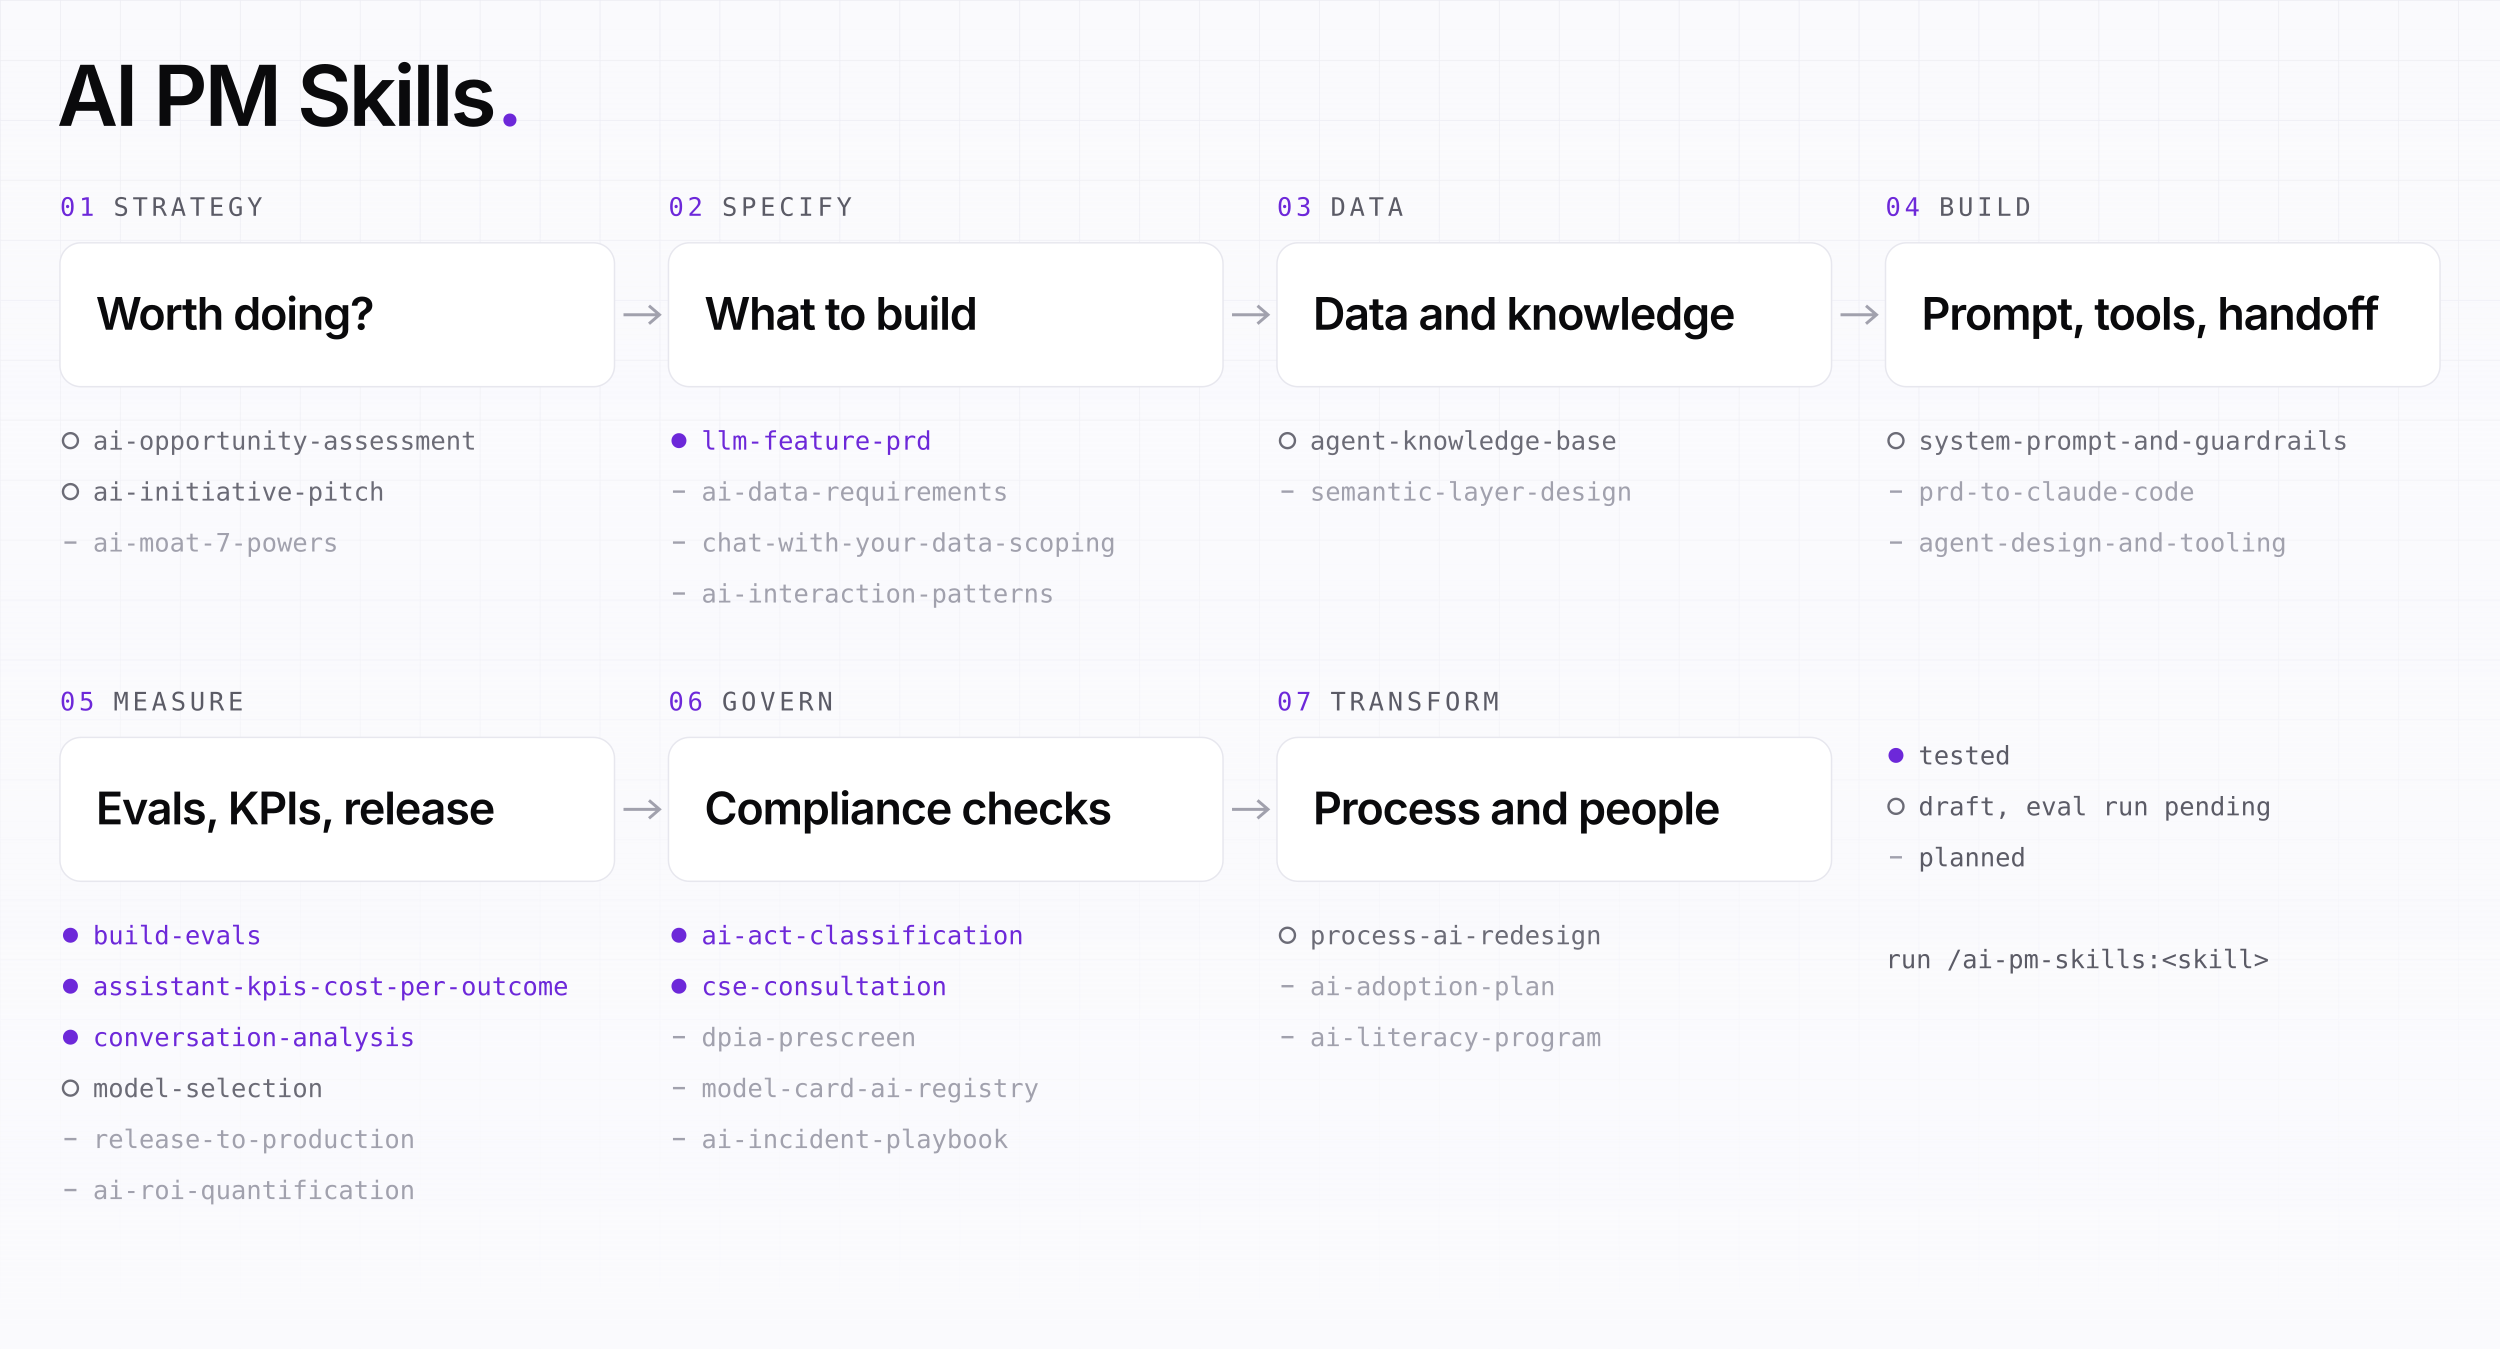
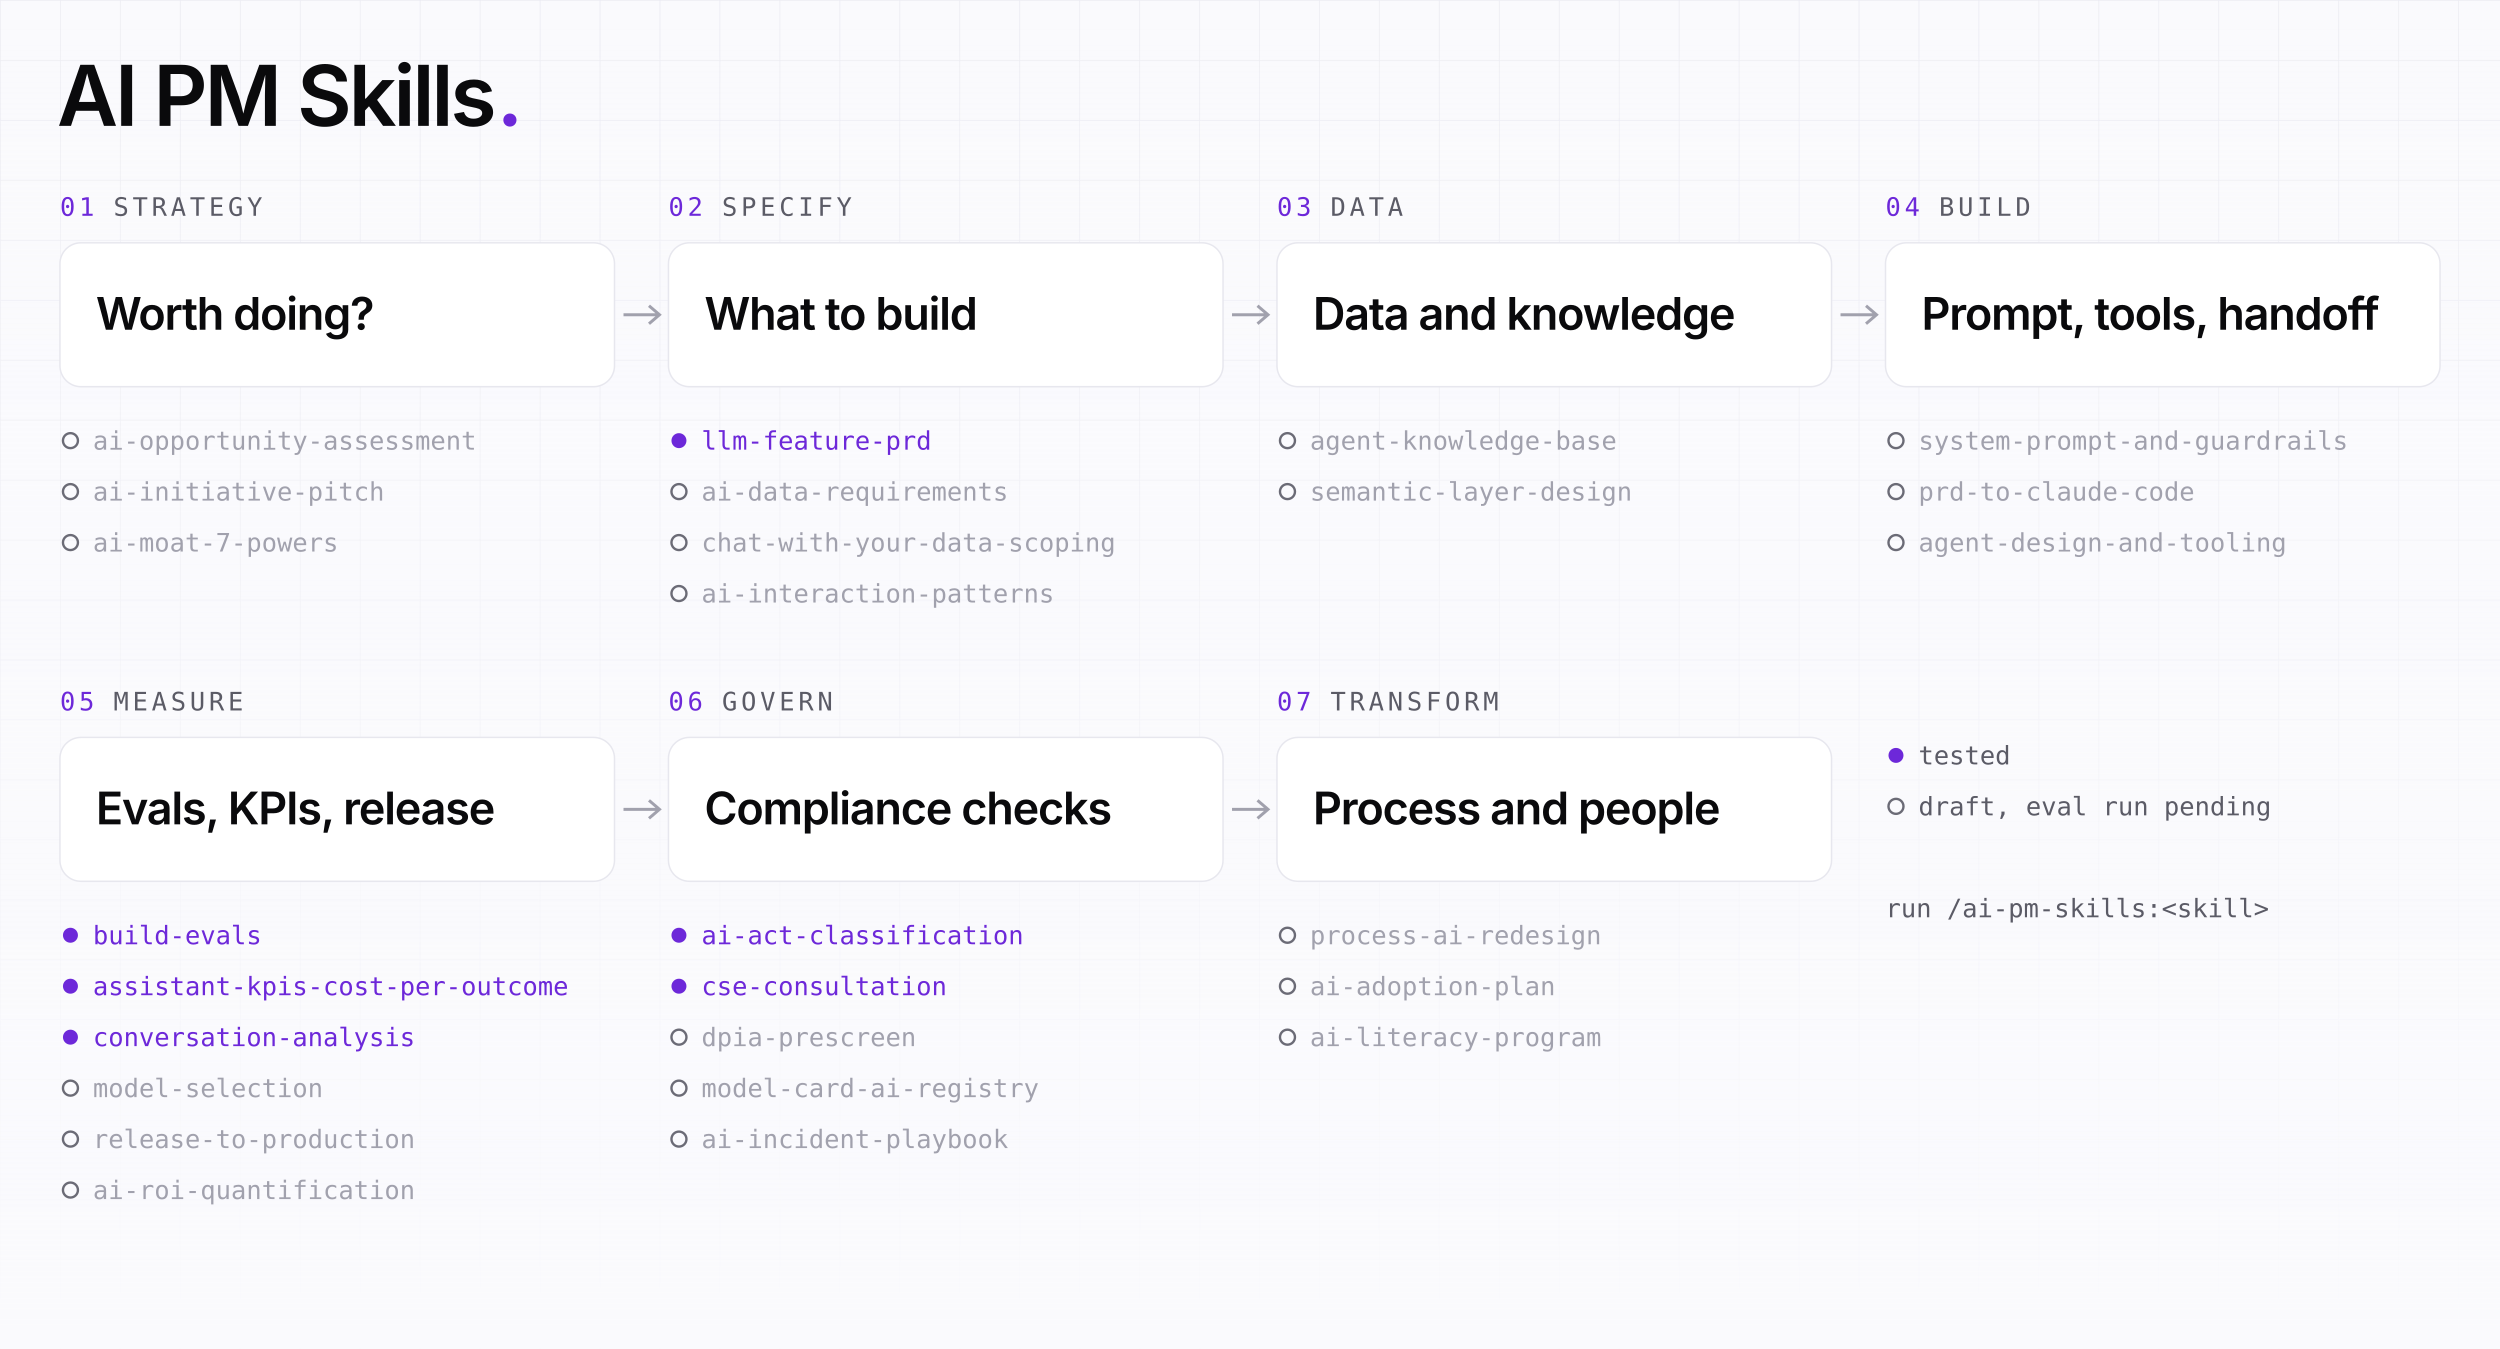
<svg xmlns="http://www.w3.org/2000/svg" viewBox="0 0 1668 900">
  <defs>
    <pattern id="g" width="40" height="40" patternUnits="userSpaceOnUse">
      <path d="M40 0H0V40" fill="none" stroke="#ececf3" stroke-width="1" />
    </pattern>
    <linearGradient id="fade" x1="0" x2="0" y1="0" y2="1">
      <stop offset="0" stop-color="#fafafd" stop-opacity="0" />
      <stop offset="1" stop-color="#fafafd" />
    </linearGradient>
  </defs>
  <rect width="1668" height="900" fill="#fafafd" />
  <rect width="1668" height="900" fill="url(#g)" />
  <rect width="1668" height="900" fill="url(#fade)" />
  <text x="38" y="84" font-family="Inter, -apple-system, BlinkMacSystemFont, Segoe UI, Helvetica, Arial, sans-serif" font-size="56" font-weight="600" letter-spacing="-2" fill="#0a0a0c">AI PM Skills<tspan fill="#6d28d9">.</tspan>
  </text>
  <text x="40" y="144" font-family="ui-monospace, SFMono-Regular, Menlo, Consolas, monospace" font-size="17" letter-spacing="2.5" fill="#5b5b66">
    <tspan fill="#6d28d9">01</tspan>  STRATEGY</text>
  <rect x="40" y="162" width="370" height="96" rx="14" fill="#fff" stroke="#e7e7ee" />
  <text x="64" y="220" font-family="Inter, -apple-system, BlinkMacSystemFont, Segoe UI, Helvetica, Arial, sans-serif" font-size="30" font-weight="600" letter-spacing="-0.8" fill="#0a0a0c">Worth doing? </text>
  <path d="M416 210h24m-7 -6l7 6l-7 6" fill="none" stroke="#a1a1ad" stroke-width="2" />
  <circle cx="47" cy="294" r="5" fill="none" stroke="#6b6b76" stroke-width="1.6" />
-   <text x="62" y="300" font-family="ui-monospace, SFMono-Regular, Menlo, Consolas, monospace" font-size="17" fill="#6b6b76">ai-opportunity-assessment</text>
+   <text x="62" y="300" font-family="ui-monospace, SFMono-Regular, Menlo, Consolas, monospace" font-size="17" fill="#a1a1ad">ai-opportunity-assessment</text>
  <circle cx="47" cy="328" r="5" fill="none" stroke="#6b6b76" stroke-width="1.6" />
-   <text x="62" y="334" font-family="ui-monospace, SFMono-Regular, Menlo, Consolas, monospace" font-size="17" fill="#6b6b76">ai-initiative-pitch</text>
-   <line x1="43" x2="51" y1="362" y2="362" stroke="#a1a1ad" stroke-width="1.6" />
+   <text x="62" y="334" font-family="ui-monospace, SFMono-Regular, Menlo, Consolas, monospace" font-size="17" fill="#a1a1ad">ai-initiative-pitch</text>
+   <circle cx="47" cy="362" r="5" fill="none" stroke="#6b6b76" stroke-width="1.6" />
  <text x="62" y="368" font-family="ui-monospace, SFMono-Regular, Menlo, Consolas, monospace" font-size="17" fill="#a1a1ad">ai-moat-7-powers</text>
  <text x="446" y="144" font-family="ui-monospace, SFMono-Regular, Menlo, Consolas, monospace" font-size="17" letter-spacing="2.5" fill="#5b5b66">
    <tspan fill="#6d28d9">02</tspan>  SPECIFY</text>
  <rect x="446" y="162" width="370" height="96" rx="14" fill="#fff" stroke="#e7e7ee" />
  <text x="470" y="220" font-family="Inter, -apple-system, BlinkMacSystemFont, Segoe UI, Helvetica, Arial, sans-serif" font-size="30" font-weight="600" letter-spacing="-0.8" fill="#0a0a0c">What to build </text>
  <path d="M822 210h24m-7 -6l7 6l-7 6" fill="none" stroke="#a1a1ad" stroke-width="2" />
  <circle cx="453" cy="294" r="5" fill="#6d28d9" />
  <text x="468" y="300" font-family="ui-monospace, SFMono-Regular, Menlo, Consolas, monospace" font-size="17" fill="#6d28d9">llm-feature-prd</text>
-   <line x1="449" x2="457" y1="328" y2="328" stroke="#a1a1ad" stroke-width="1.6" />
+   <circle cx="453" cy="328" r="5" fill="none" stroke="#6b6b76" stroke-width="1.6" />
  <text x="468" y="334" font-family="ui-monospace, SFMono-Regular, Menlo, Consolas, monospace" font-size="17" fill="#a1a1ad">ai-data-requirements</text>
-   <line x1="449" x2="457" y1="362" y2="362" stroke="#a1a1ad" stroke-width="1.6" />
+   <circle cx="453" cy="362" r="5" fill="none" stroke="#6b6b76" stroke-width="1.6" />
  <text x="468" y="368" font-family="ui-monospace, SFMono-Regular, Menlo, Consolas, monospace" font-size="17" fill="#a1a1ad">chat-with-your-data-scoping</text>
-   <line x1="449" x2="457" y1="396" y2="396" stroke="#a1a1ad" stroke-width="1.6" />
+   <circle cx="453" cy="396" r="5" fill="none" stroke="#6b6b76" stroke-width="1.6" />
  <text x="468" y="402" font-family="ui-monospace, SFMono-Regular, Menlo, Consolas, monospace" font-size="17" fill="#a1a1ad">ai-interaction-patterns</text>
  <text x="852" y="144" font-family="ui-monospace, SFMono-Regular, Menlo, Consolas, monospace" font-size="17" letter-spacing="2.5" fill="#5b5b66">
    <tspan fill="#6d28d9">03</tspan>  DATA</text>
  <rect x="852" y="162" width="370" height="96" rx="14" fill="#fff" stroke="#e7e7ee" />
  <text x="876" y="220" font-family="Inter, -apple-system, BlinkMacSystemFont, Segoe UI, Helvetica, Arial, sans-serif" font-size="30" font-weight="600" letter-spacing="-0.8" fill="#0a0a0c">Data and knowledge </text>
  <path d="M1228 210h24m-7 -6l7 6l-7 6" fill="none" stroke="#a1a1ad" stroke-width="2" />
  <circle cx="859" cy="294" r="5" fill="none" stroke="#6b6b76" stroke-width="1.6" />
-   <text x="874" y="300" font-family="ui-monospace, SFMono-Regular, Menlo, Consolas, monospace" font-size="17" fill="#6b6b76">agent-knowledge-base</text>
-   <line x1="855" x2="863" y1="328" y2="328" stroke="#a1a1ad" stroke-width="1.6" />
+   <text x="874" y="300" font-family="ui-monospace, SFMono-Regular, Menlo, Consolas, monospace" font-size="17" fill="#a1a1ad">agent-knowledge-base</text>
+   <circle cx="859" cy="328" r="5" fill="none" stroke="#6b6b76" stroke-width="1.6" />
  <text x="874" y="334" font-family="ui-monospace, SFMono-Regular, Menlo, Consolas, monospace" font-size="17" fill="#a1a1ad">semantic-layer-design</text>
  <text x="1258" y="144" font-family="ui-monospace, SFMono-Regular, Menlo, Consolas, monospace" font-size="17" letter-spacing="2.5" fill="#5b5b66">
    <tspan fill="#6d28d9">04</tspan>  BUILD</text>
  <rect x="1258" y="162" width="370" height="96" rx="14" fill="#fff" stroke="#e7e7ee" />
  <text x="1282" y="220" font-family="Inter, -apple-system, BlinkMacSystemFont, Segoe UI, Helvetica, Arial, sans-serif" font-size="30" font-weight="600" letter-spacing="-0.8" fill="#0a0a0c">Prompt, tools, handoff </text>
  <circle cx="1265" cy="294" r="5" fill="none" stroke="#6b6b76" stroke-width="1.6" />
-   <text x="1280" y="300" font-family="ui-monospace, SFMono-Regular, Menlo, Consolas, monospace" font-size="17" fill="#6b6b76">system-prompt-and-guardrails</text>
-   <line x1="1261" x2="1269" y1="328" y2="328" stroke="#a1a1ad" stroke-width="1.6" />
+   <text x="1280" y="300" font-family="ui-monospace, SFMono-Regular, Menlo, Consolas, monospace" font-size="17" fill="#a1a1ad">system-prompt-and-guardrails</text>
+   <circle cx="1265" cy="328" r="5" fill="none" stroke="#6b6b76" stroke-width="1.6" />
  <text x="1280" y="334" font-family="ui-monospace, SFMono-Regular, Menlo, Consolas, monospace" font-size="17" fill="#a1a1ad">prd-to-claude-code</text>
-   <line x1="1261" x2="1269" y1="362" y2="362" stroke="#a1a1ad" stroke-width="1.6" />
+   <circle cx="1265" cy="362" r="5" fill="none" stroke="#6b6b76" stroke-width="1.6" />
  <text x="1280" y="368" font-family="ui-monospace, SFMono-Regular, Menlo, Consolas, monospace" font-size="17" fill="#a1a1ad">agent-design-and-tooling</text>
  <text x="40" y="474" font-family="ui-monospace, SFMono-Regular, Menlo, Consolas, monospace" font-size="17" letter-spacing="2.5" fill="#5b5b66">
    <tspan fill="#6d28d9">05</tspan>  MEASURE</text>
  <rect x="40" y="492" width="370" height="96" rx="14" fill="#fff" stroke="#e7e7ee" />
  <text x="64" y="550" font-family="Inter, -apple-system, BlinkMacSystemFont, Segoe UI, Helvetica, Arial, sans-serif" font-size="30" font-weight="600" letter-spacing="-0.8" fill="#0a0a0c">Evals, KPIs, release </text>
  <path d="M416 540h24m-7 -6l7 6l-7 6" fill="none" stroke="#a1a1ad" stroke-width="2" />
  <circle cx="47" cy="624" r="5" fill="#6d28d9" />
  <text x="62" y="630" font-family="ui-monospace, SFMono-Regular, Menlo, Consolas, monospace" font-size="17" fill="#6d28d9">build-evals</text>
  <circle cx="47" cy="658" r="5" fill="#6d28d9" />
  <text x="62" y="664" font-family="ui-monospace, SFMono-Regular, Menlo, Consolas, monospace" font-size="17" fill="#6d28d9">assistant-kpis-cost-per-outcome</text>
  <circle cx="47" cy="692" r="5" fill="#6d28d9" />
  <text x="62" y="698" font-family="ui-monospace, SFMono-Regular, Menlo, Consolas, monospace" font-size="17" fill="#6d28d9">conversation-analysis</text>
  <circle cx="47" cy="726" r="5" fill="none" stroke="#6b6b76" stroke-width="1.6" />
-   <text x="62" y="732" font-family="ui-monospace, SFMono-Regular, Menlo, Consolas, monospace" font-size="17" fill="#6b6b76">model-selection</text>
-   <line x1="43" x2="51" y1="760" y2="760" stroke="#a1a1ad" stroke-width="1.6" />
+   <text x="62" y="732" font-family="ui-monospace, SFMono-Regular, Menlo, Consolas, monospace" font-size="17" fill="#a1a1ad">model-selection</text>
+   <circle cx="47" cy="760" r="5" fill="none" stroke="#6b6b76" stroke-width="1.6" />
  <text x="62" y="766" font-family="ui-monospace, SFMono-Regular, Menlo, Consolas, monospace" font-size="17" fill="#a1a1ad">release-to-production</text>
-   <line x1="43" x2="51" y1="794" y2="794" stroke="#a1a1ad" stroke-width="1.6" />
+   <circle cx="47" cy="794" r="5" fill="none" stroke="#6b6b76" stroke-width="1.6" />
  <text x="62" y="800" font-family="ui-monospace, SFMono-Regular, Menlo, Consolas, monospace" font-size="17" fill="#a1a1ad">ai-roi-quantification</text>
  <text x="446" y="474" font-family="ui-monospace, SFMono-Regular, Menlo, Consolas, monospace" font-size="17" letter-spacing="2.5" fill="#5b5b66">
    <tspan fill="#6d28d9">06</tspan>  GOVERN</text>
  <rect x="446" y="492" width="370" height="96" rx="14" fill="#fff" stroke="#e7e7ee" />
  <text x="470" y="550" font-family="Inter, -apple-system, BlinkMacSystemFont, Segoe UI, Helvetica, Arial, sans-serif" font-size="30" font-weight="600" letter-spacing="-0.8" fill="#0a0a0c">Compliance checks </text>
  <path d="M822 540h24m-7 -6l7 6l-7 6" fill="none" stroke="#a1a1ad" stroke-width="2" />
  <circle cx="453" cy="624" r="5" fill="#6d28d9" />
  <text x="468" y="630" font-family="ui-monospace, SFMono-Regular, Menlo, Consolas, monospace" font-size="17" fill="#6d28d9">ai-act-classification</text>
  <circle cx="453" cy="658" r="5" fill="#6d28d9" />
  <text x="468" y="664" font-family="ui-monospace, SFMono-Regular, Menlo, Consolas, monospace" font-size="17" fill="#6d28d9">cse-consultation</text>
-   <line x1="449" x2="457" y1="692" y2="692" stroke="#a1a1ad" stroke-width="1.6" />
+   <circle cx="453" cy="692" r="5" fill="none" stroke="#6b6b76" stroke-width="1.6" />
  <text x="468" y="698" font-family="ui-monospace, SFMono-Regular, Menlo, Consolas, monospace" font-size="17" fill="#a1a1ad">dpia-prescreen</text>
-   <line x1="449" x2="457" y1="726" y2="726" stroke="#a1a1ad" stroke-width="1.6" />
+   <circle cx="453" cy="726" r="5" fill="none" stroke="#6b6b76" stroke-width="1.6" />
  <text x="468" y="732" font-family="ui-monospace, SFMono-Regular, Menlo, Consolas, monospace" font-size="17" fill="#a1a1ad">model-card-ai-registry</text>
-   <line x1="449" x2="457" y1="760" y2="760" stroke="#a1a1ad" stroke-width="1.6" />
+   <circle cx="453" cy="760" r="5" fill="none" stroke="#6b6b76" stroke-width="1.6" />
  <text x="468" y="766" font-family="ui-monospace, SFMono-Regular, Menlo, Consolas, monospace" font-size="17" fill="#a1a1ad">ai-incident-playbook</text>
  <text x="852" y="474" font-family="ui-monospace, SFMono-Regular, Menlo, Consolas, monospace" font-size="17" letter-spacing="2.5" fill="#5b5b66">
    <tspan fill="#6d28d9">07</tspan>  TRANSFORM</text>
  <rect x="852" y="492" width="370" height="96" rx="14" fill="#fff" stroke="#e7e7ee" />
  <text x="876" y="550" font-family="Inter, -apple-system, BlinkMacSystemFont, Segoe UI, Helvetica, Arial, sans-serif" font-size="30" font-weight="600" letter-spacing="-0.8" fill="#0a0a0c">Process and people </text>
  <circle cx="859" cy="624" r="5" fill="none" stroke="#6b6b76" stroke-width="1.6" />
-   <text x="874" y="630" font-family="ui-monospace, SFMono-Regular, Menlo, Consolas, monospace" font-size="17" fill="#6b6b76">process-ai-redesign</text>
-   <line x1="855" x2="863" y1="658" y2="658" stroke="#a1a1ad" stroke-width="1.6" />
+   <text x="874" y="630" font-family="ui-monospace, SFMono-Regular, Menlo, Consolas, monospace" font-size="17" fill="#a1a1ad">process-ai-redesign</text>
+   <circle cx="859" cy="658" r="5" fill="none" stroke="#6b6b76" stroke-width="1.6" />
  <text x="874" y="664" font-family="ui-monospace, SFMono-Regular, Menlo, Consolas, monospace" font-size="17" fill="#a1a1ad">ai-adoption-plan</text>
-   <line x1="855" x2="863" y1="692" y2="692" stroke="#a1a1ad" stroke-width="1.6" />
+   <circle cx="859" cy="692" r="5" fill="none" stroke="#6b6b76" stroke-width="1.6" />
  <text x="874" y="698" font-family="ui-monospace, SFMono-Regular, Menlo, Consolas, monospace" font-size="17" fill="#a1a1ad">ai-literacy-program</text>
  <circle cx="1265" cy="504" r="5" fill="#6d28d9" />
  <text x="1280" y="510" font-family="ui-monospace, SFMono-Regular, Menlo, Consolas, monospace" font-size="17" fill="#5b5b66">tested</text>
  <circle cx="1265" cy="538" r="5" fill="none" stroke="#6b6b76" stroke-width="1.6" />
  <text x="1280" y="544" font-family="ui-monospace, SFMono-Regular, Menlo, Consolas, monospace" font-size="17" fill="#5b5b66">draft, eval run pending</text>
-   <line x1="1261" x2="1269" y1="572" y2="572" stroke="#a1a1ad" stroke-width="1.6" />
-   <text x="1280" y="578" font-family="ui-monospace, SFMono-Regular, Menlo, Consolas, monospace" font-size="17" fill="#5b5b66">planned</text>
-   <text x="1258" y="646" font-family="ui-monospace, SFMono-Regular, Menlo, Consolas, monospace" font-size="17" fill="#5b5b66">run /ai-pm-skills:&lt;skill&gt;</text>
+   <text x="1258" y="612" font-family="ui-monospace, SFMono-Regular, Menlo, Consolas, monospace" font-size="17" fill="#5b5b66">run /ai-pm-skills:&lt;skill&gt;</text>
</svg>
